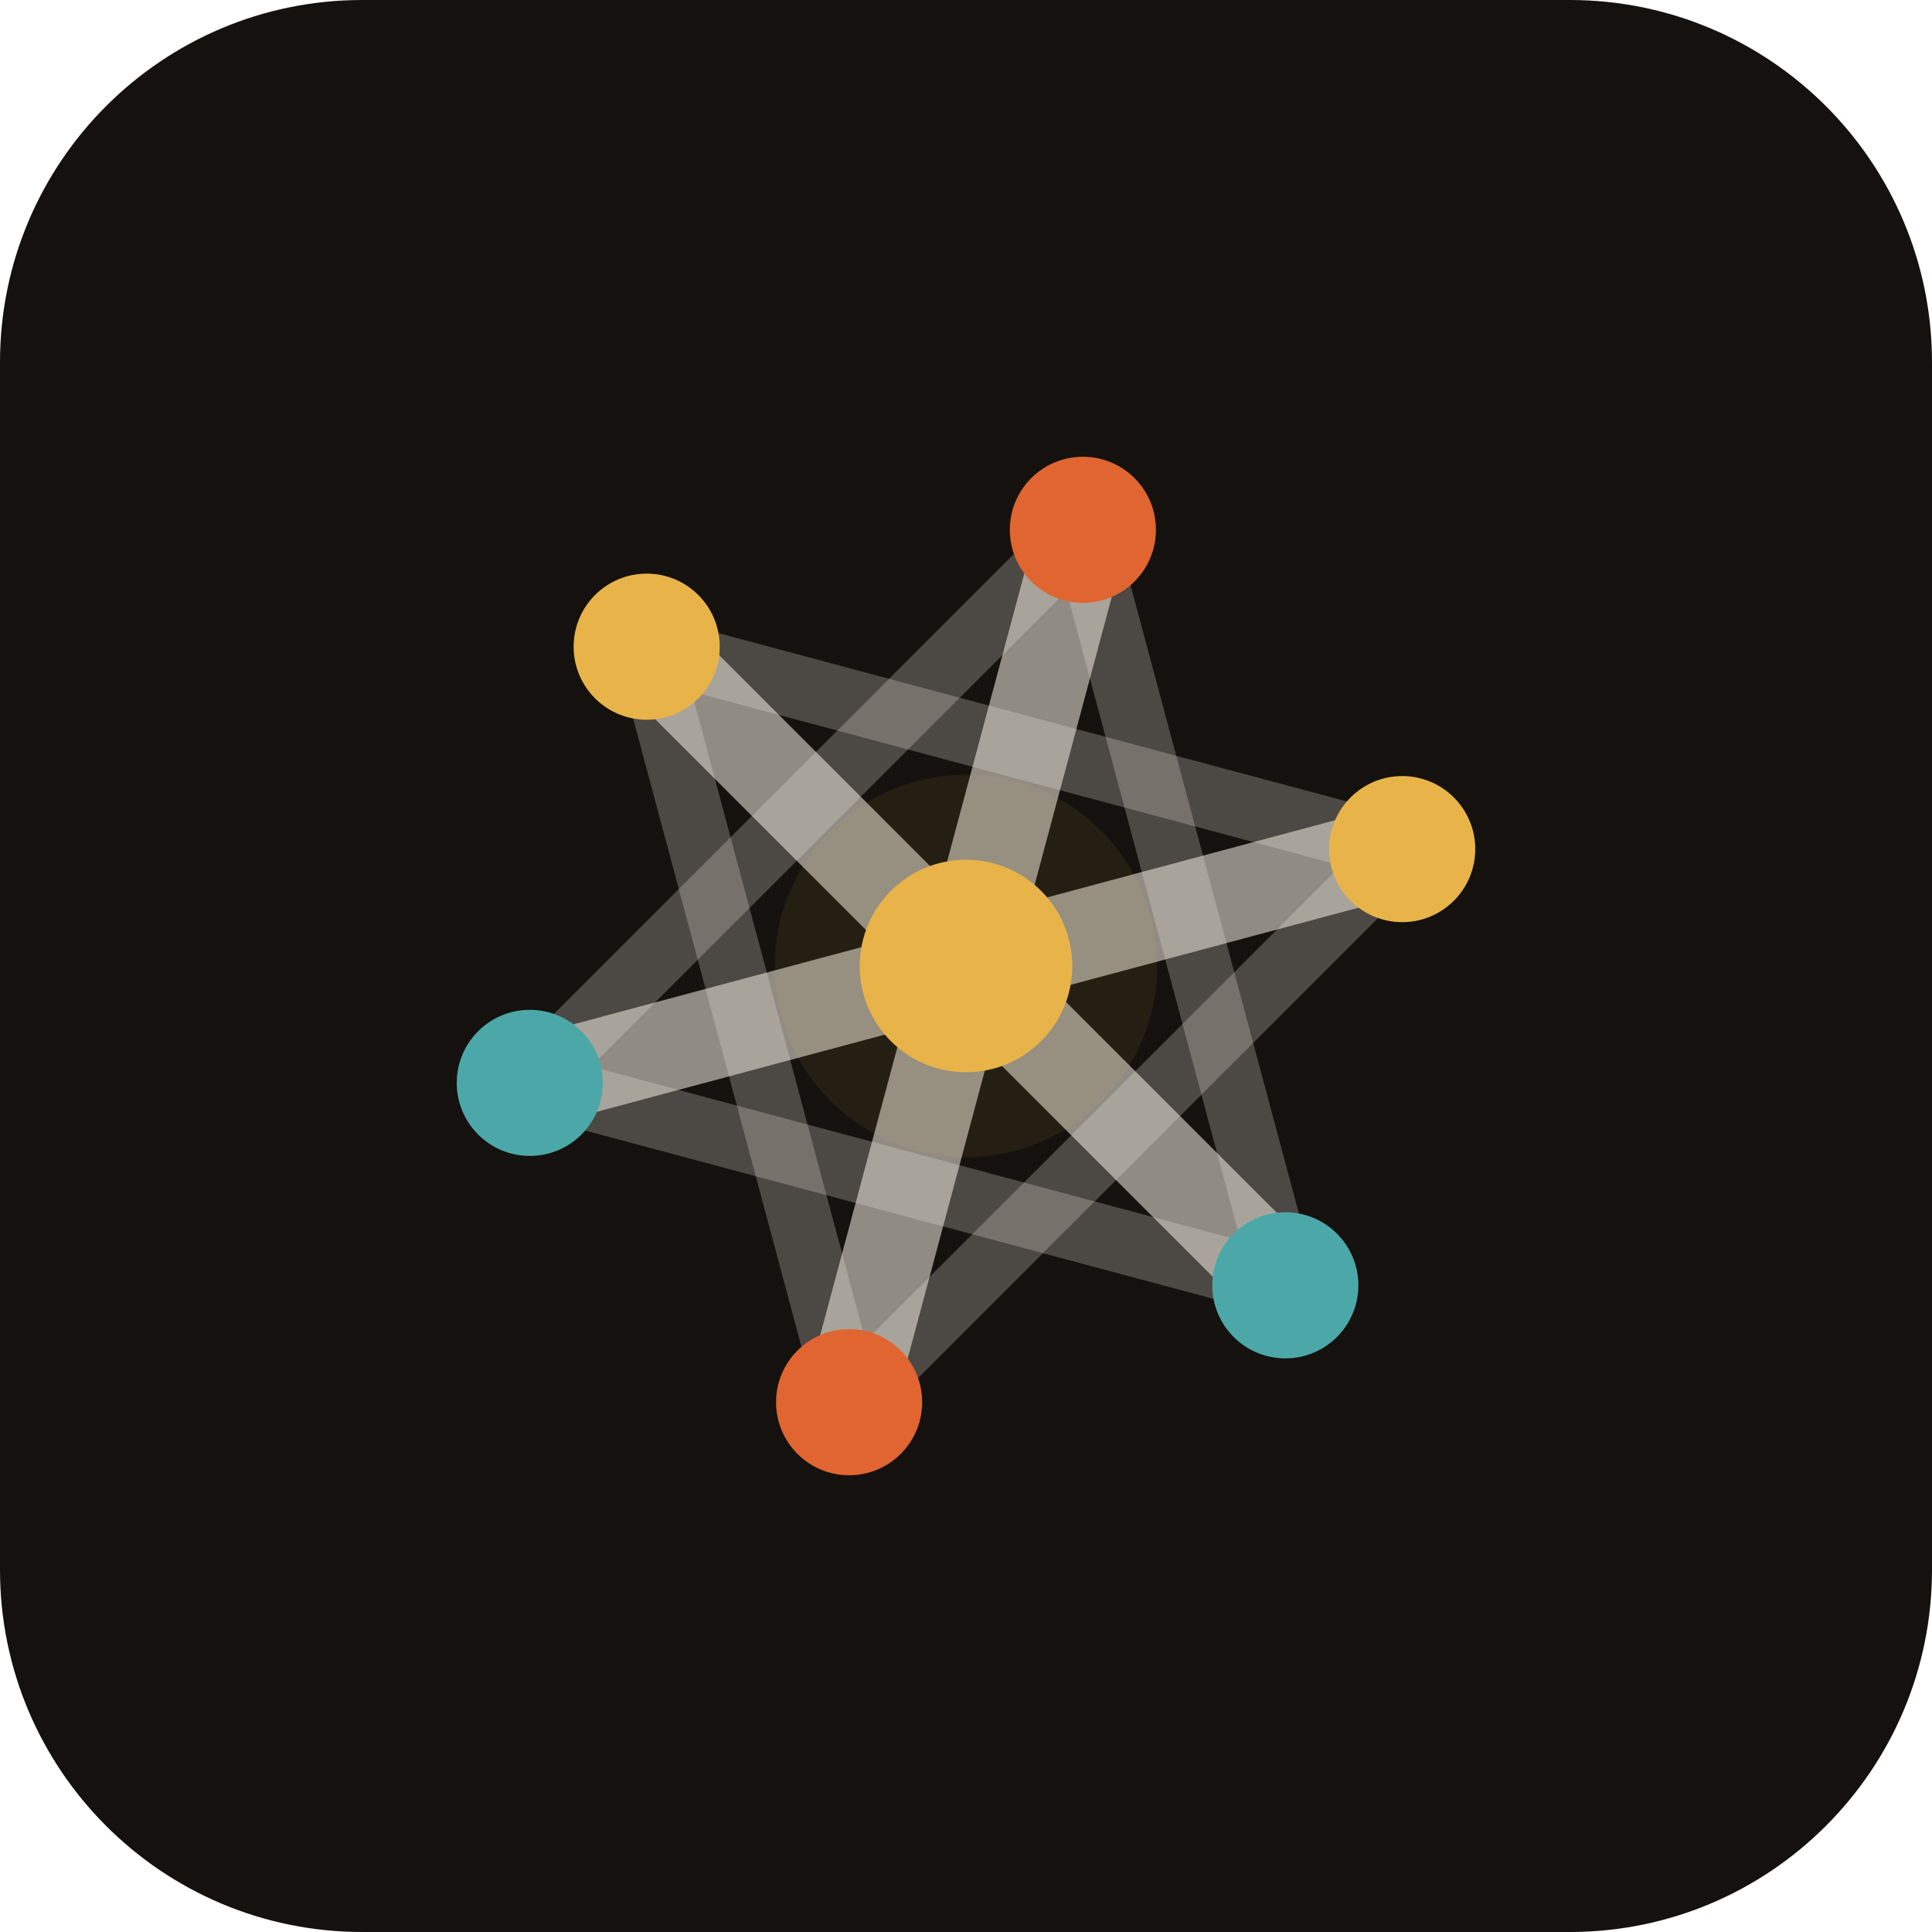
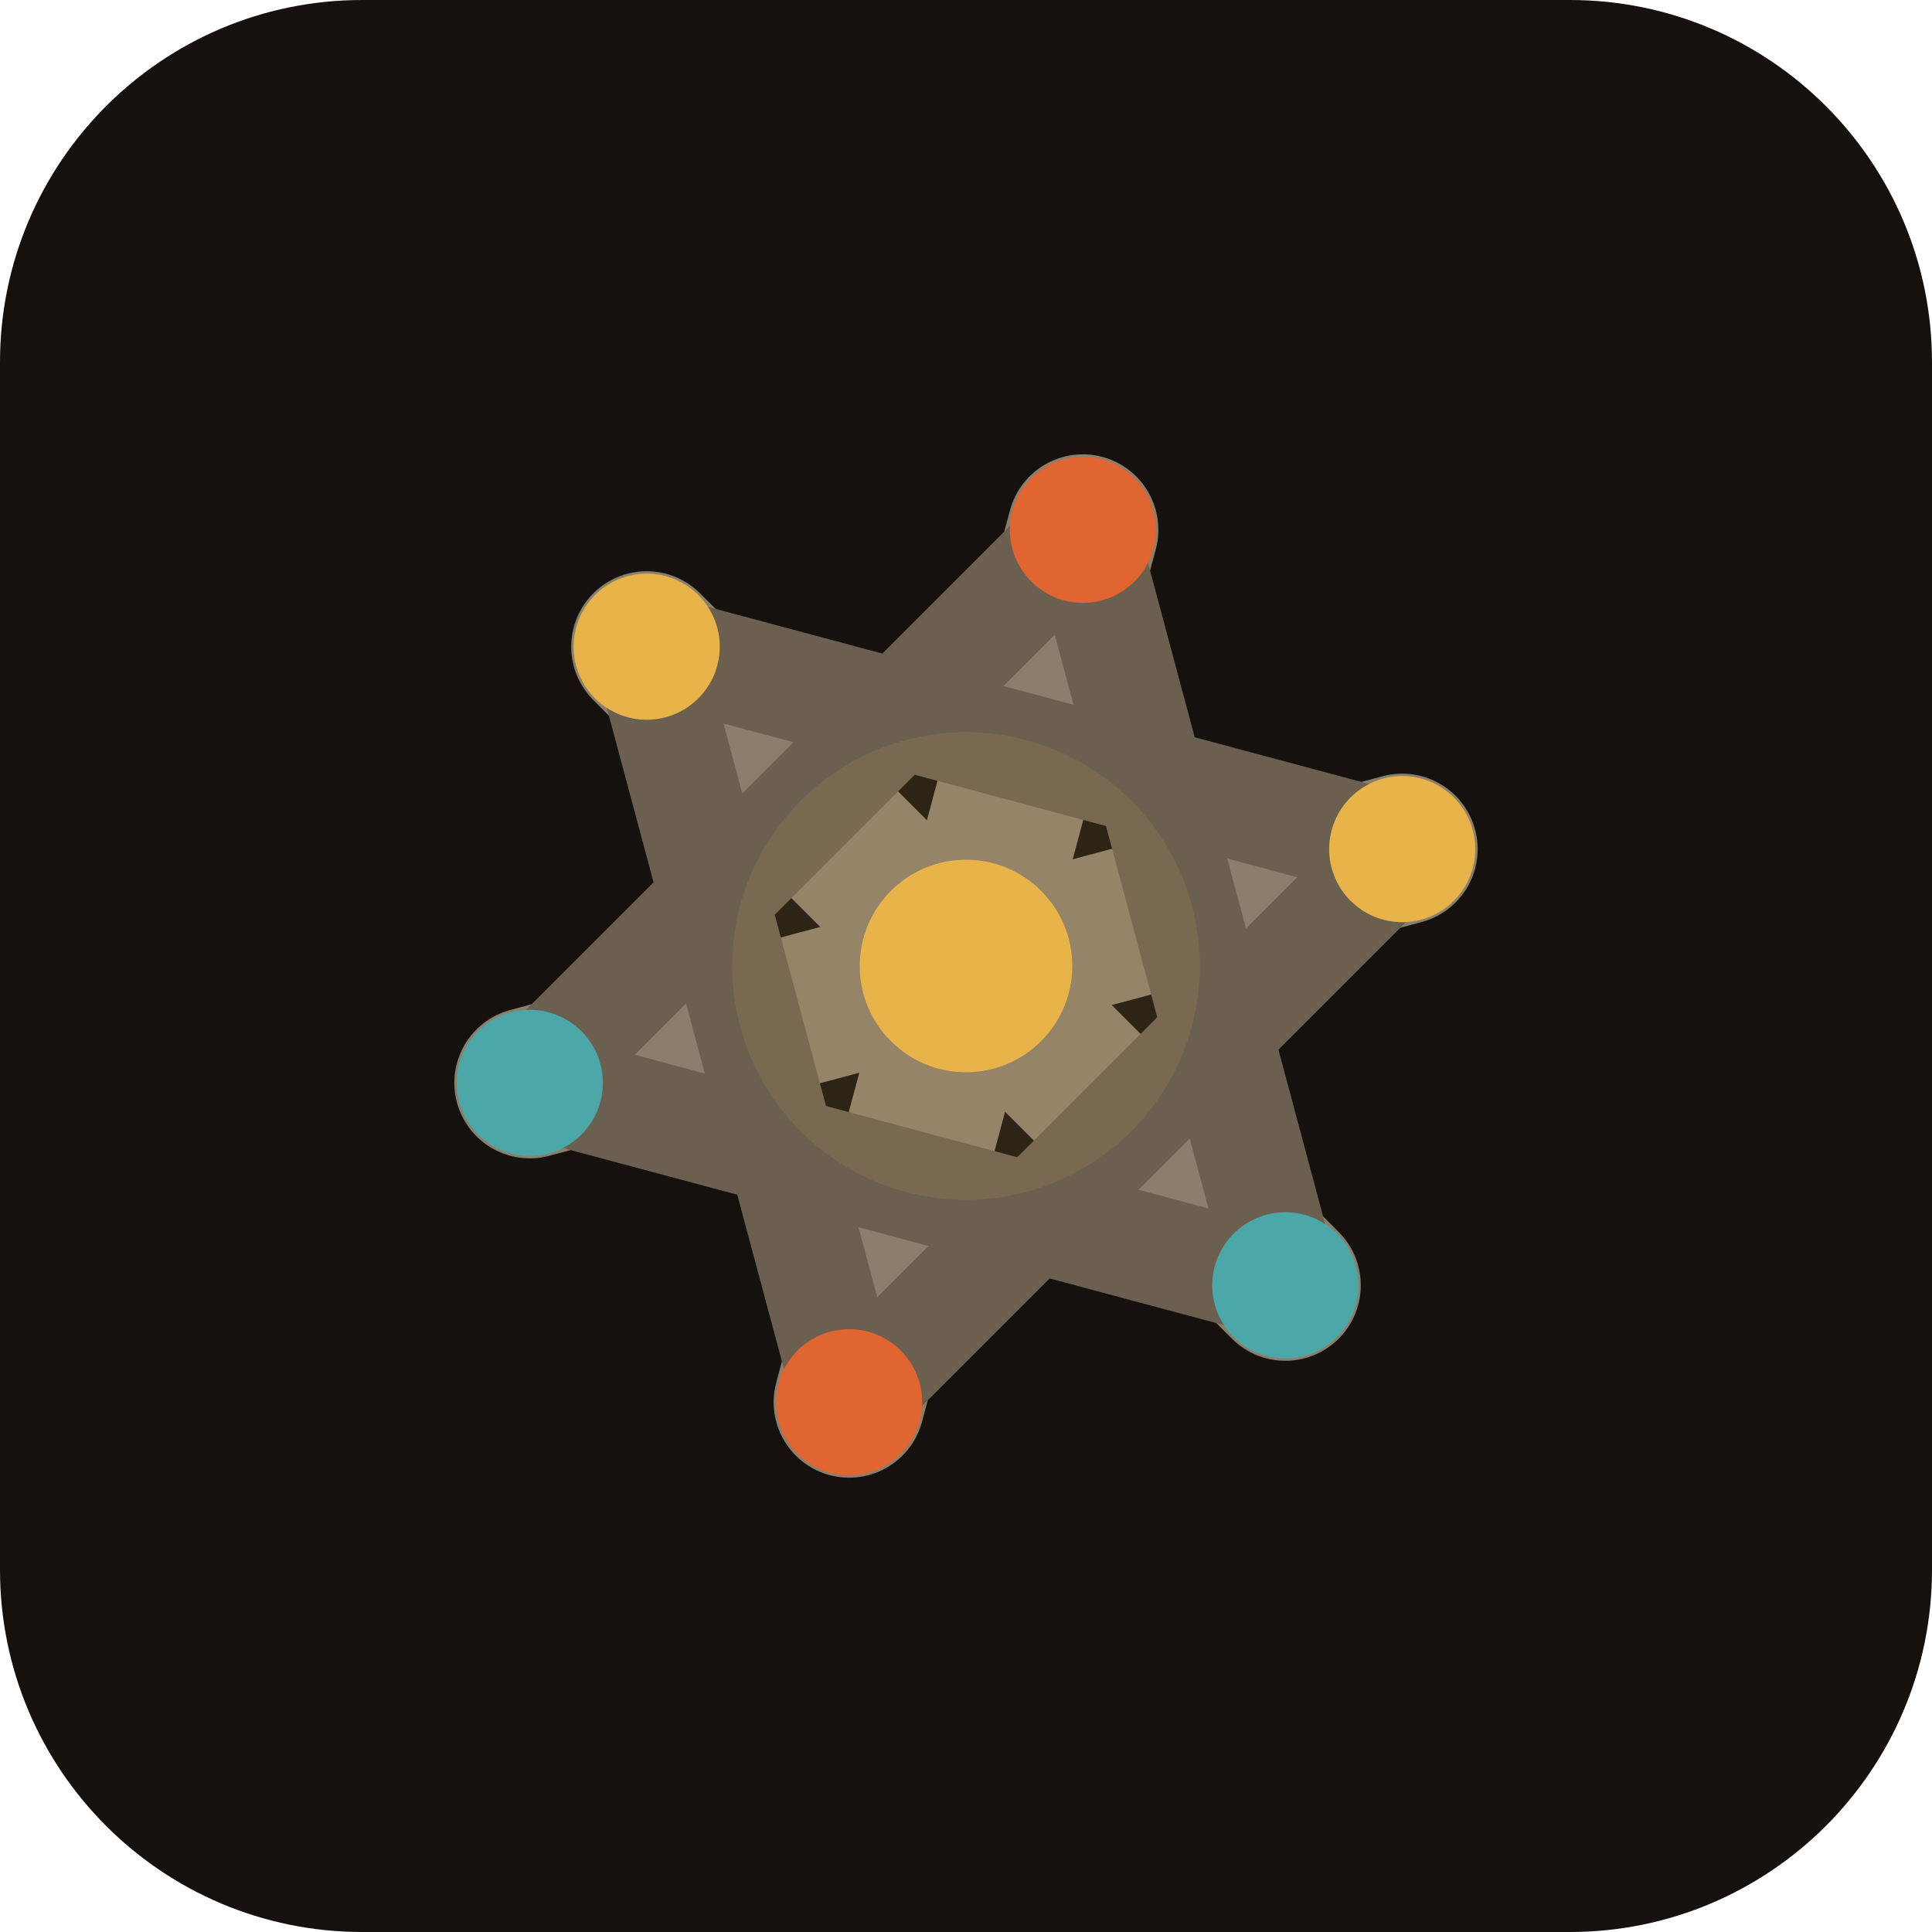
<svg xmlns="http://www.w3.org/2000/svg" viewBox="0 0 32 32" width="32" height="32">
  <rect width="32" height="32" rx="6" fill="#14110e" />
  <g transform="translate(5,5)">
-     <line x1="11" y1="11" x2="12.936" y2="3.775" stroke="#f5f0e4" stroke-width="1.5" opacity="0.55" />
-     <line x1="11" y1="11" x2="18.225" y2="9.064" stroke="#f5f0e4" stroke-width="1.5" opacity="0.55" />
-     <line x1="11" y1="11" x2="16.289" y2="16.289" stroke="#f5f0e4" stroke-width="1.5" opacity="0.55" />
-     <line x1="11" y1="11" x2="9.064" y2="18.225" stroke="#f5f0e4" stroke-width="1.5" opacity="0.55" />
-     <line x1="11" y1="11" x2="3.775" y2="12.936" stroke="#f5f0e4" stroke-width="1.5" opacity="0.55" />
-     <line x1="11" y1="11" x2="5.711" y2="5.711" stroke="#f5f0e4" stroke-width="1.5" opacity="0.55" />
-     <line x1="12.936" y1="3.775" x2="16.289" y2="16.289" stroke="#f5f0e4" stroke-width="1.05" opacity="0.248" />
-     <line x1="18.225" y1="9.064" x2="9.064" y2="18.225" stroke="#f5f0e4" stroke-width="1.05" opacity="0.248" />
-     <line x1="16.289" y1="16.289" x2="3.775" y2="12.936" stroke="#f5f0e4" stroke-width="1.05" opacity="0.248" />
-     <line x1="9.064" y1="18.225" x2="5.711" y2="5.711" stroke="#f5f0e4" stroke-width="1.05" opacity="0.248" />
-     <line x1="3.775" y1="12.936" x2="12.936" y2="3.775" stroke="#f5f0e4" stroke-width="1.05" opacity="0.248" />
-     <line x1="5.711" y1="5.711" x2="18.225" y2="9.064" stroke="#f5f0e4" stroke-width="1.05" opacity="0.248" />
-     <circle cx="11" cy="11" r="3.168" fill="#e8b44a" opacity=".08" />
+     <line x1="11" y1="11" x2="12.936" y2="3.775" stroke="#8a7e6c" stroke-width="2.5" stroke-linecap="round" />
+     <line x1="11" y1="11" x2="18.225" y2="9.064" stroke="#8a7e6c" stroke-width="2.5" stroke-linecap="round" />
+     <line x1="11" y1="11" x2="16.289" y2="16.289" stroke="#8a7e6c" stroke-width="2.5" stroke-linecap="round" />
+     <line x1="11" y1="11" x2="9.064" y2="18.225" stroke="#8a7e6c" stroke-width="2.5" stroke-linecap="round" />
+     <line x1="11" y1="11" x2="3.775" y2="12.936" stroke="#8a7e6c" stroke-width="2.5" stroke-linecap="round" />
+     <line x1="11" y1="11" x2="5.711" y2="5.711" stroke="#8a7e6c" stroke-width="2.5" stroke-linecap="round" />
+     <line x1="12.936" y1="3.775" x2="16.289" y2="16.289" stroke="#6b5f50" stroke-width="1.8" stroke-linecap="round" />
+     <line x1="18.225" y1="9.064" x2="9.064" y2="18.225" stroke="#6b5f50" stroke-width="1.8" stroke-linecap="round" />
+     <line x1="16.289" y1="16.289" x2="3.775" y2="12.936" stroke="#6b5f50" stroke-width="1.8" stroke-linecap="round" />
+     <line x1="9.064" y1="18.225" x2="5.711" y2="5.711" stroke="#6b5f50" stroke-width="1.8" stroke-linecap="round" />
+     <line x1="3.775" y1="12.936" x2="12.936" y2="3.775" stroke="#6b5f50" stroke-width="1.8" stroke-linecap="round" />
+     <line x1="5.711" y1="5.711" x2="18.225" y2="9.064" stroke="#6b5f50" stroke-width="1.8" stroke-linecap="round" />
+     <circle cx="11" cy="11" r="3.872" fill="#e8b44a" opacity=".12" />
    <circle cx="11" cy="11" r="1.76" fill="#e8b44a" />
    <circle cx="12.936" cy="3.775" r="1.21" fill="#e06530" />
    <circle cx="18.225" cy="9.064" r="1.21" fill="#e8b44a" />
    <circle cx="16.289" cy="16.289" r="1.21" fill="#4ca8a8" />
    <circle cx="9.064" cy="18.225" r="1.21" fill="#e06530" />
    <circle cx="3.775" cy="12.936" r="1.21" fill="#4ca8a8" />
    <circle cx="5.711" cy="5.711" r="1.21" fill="#e8b44a" />
  </g>
</svg>
